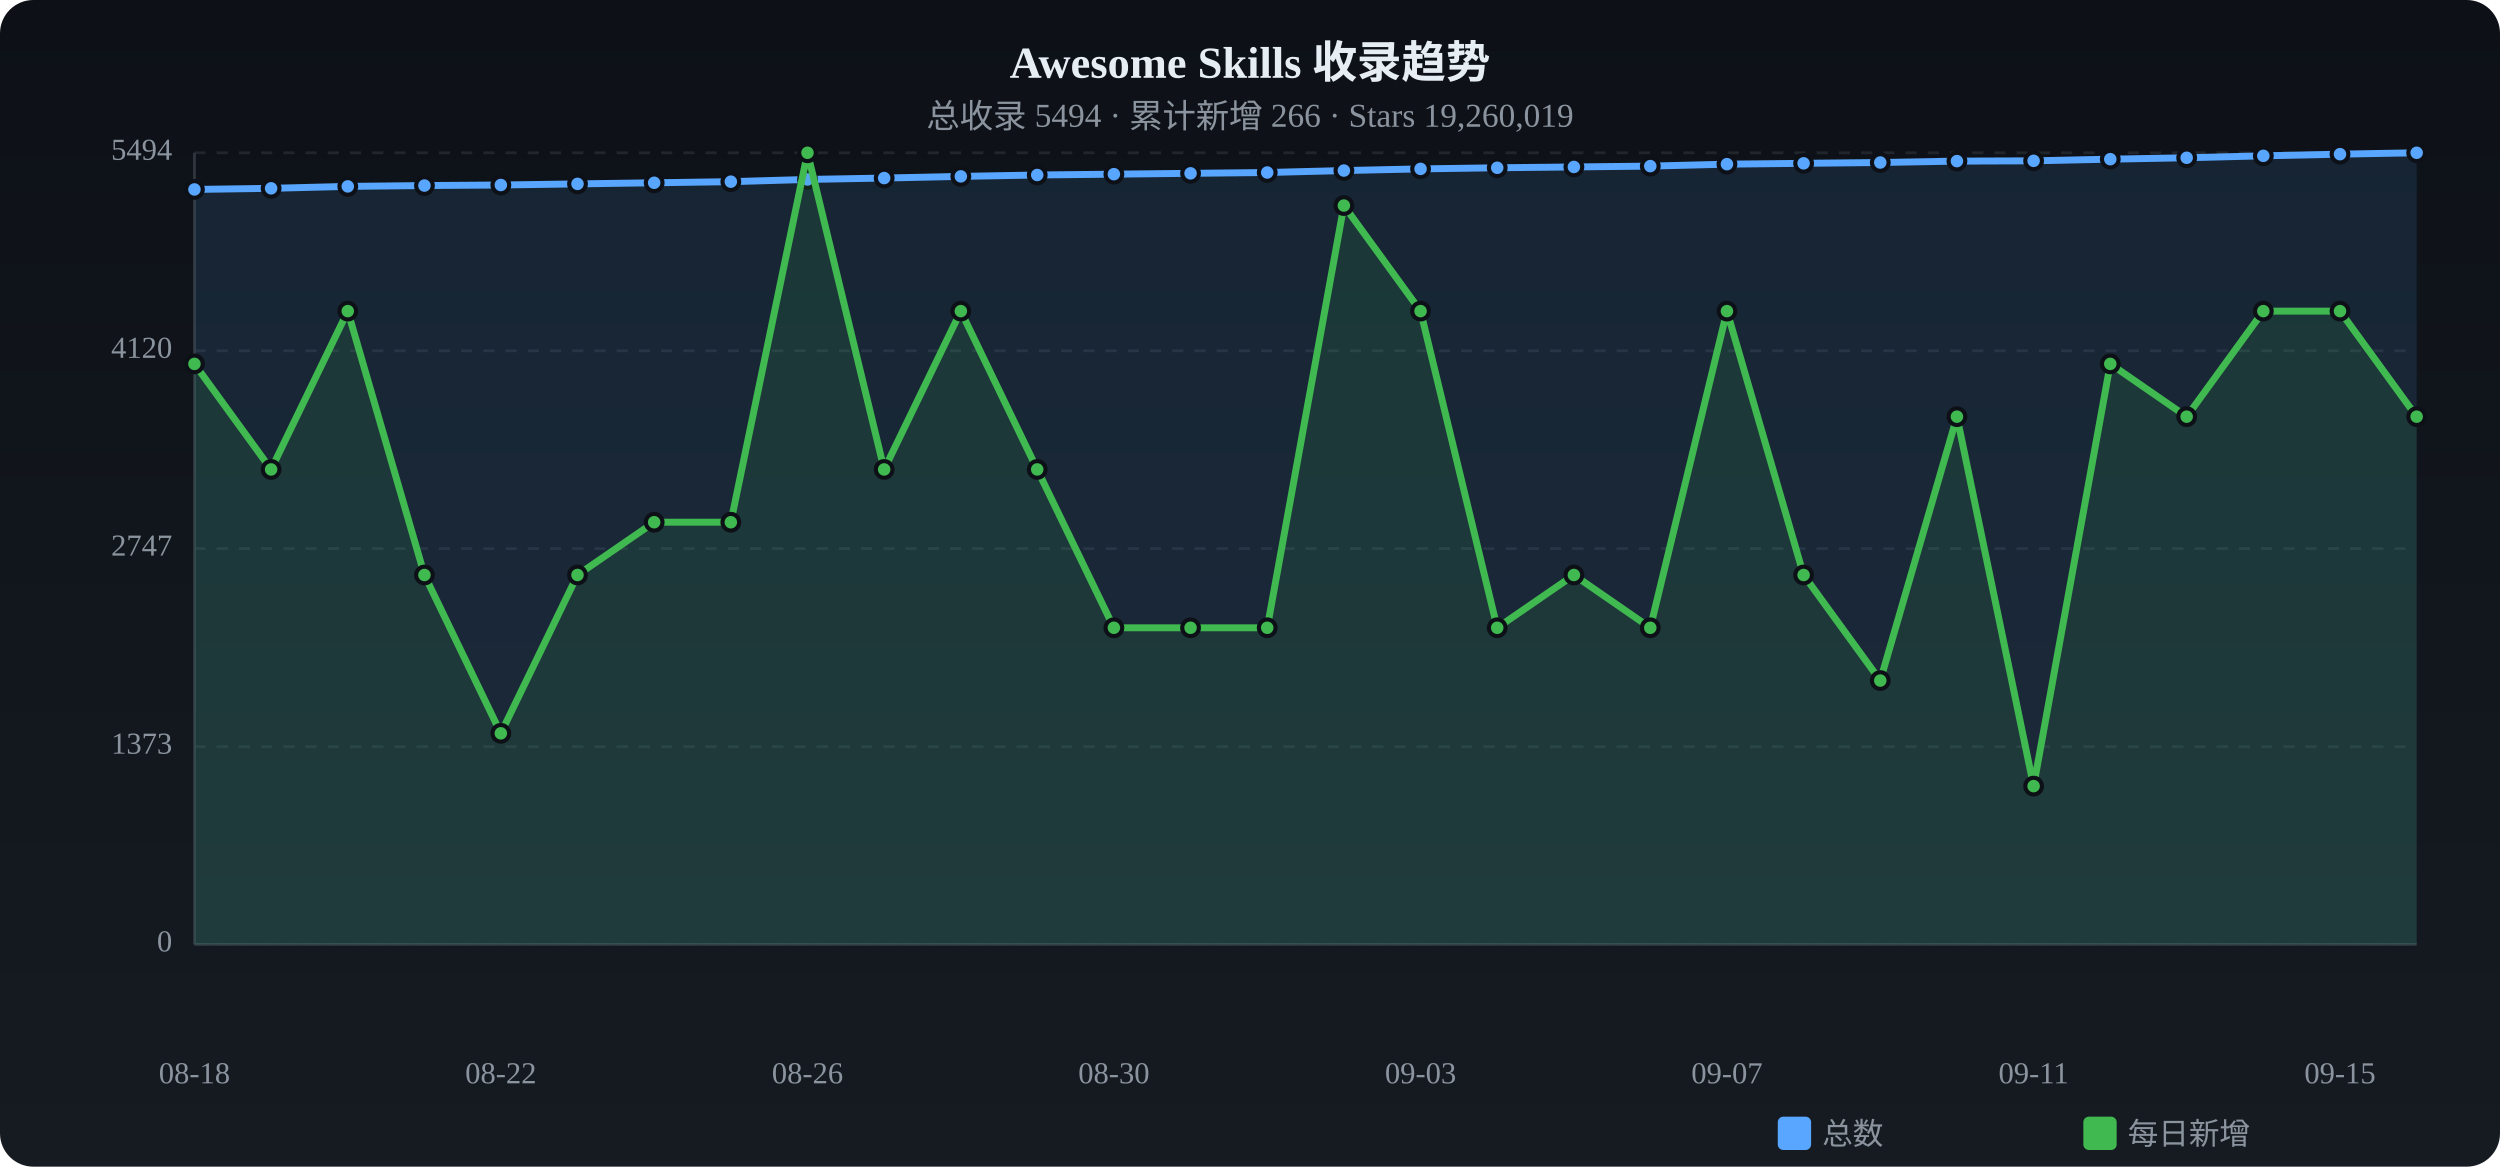
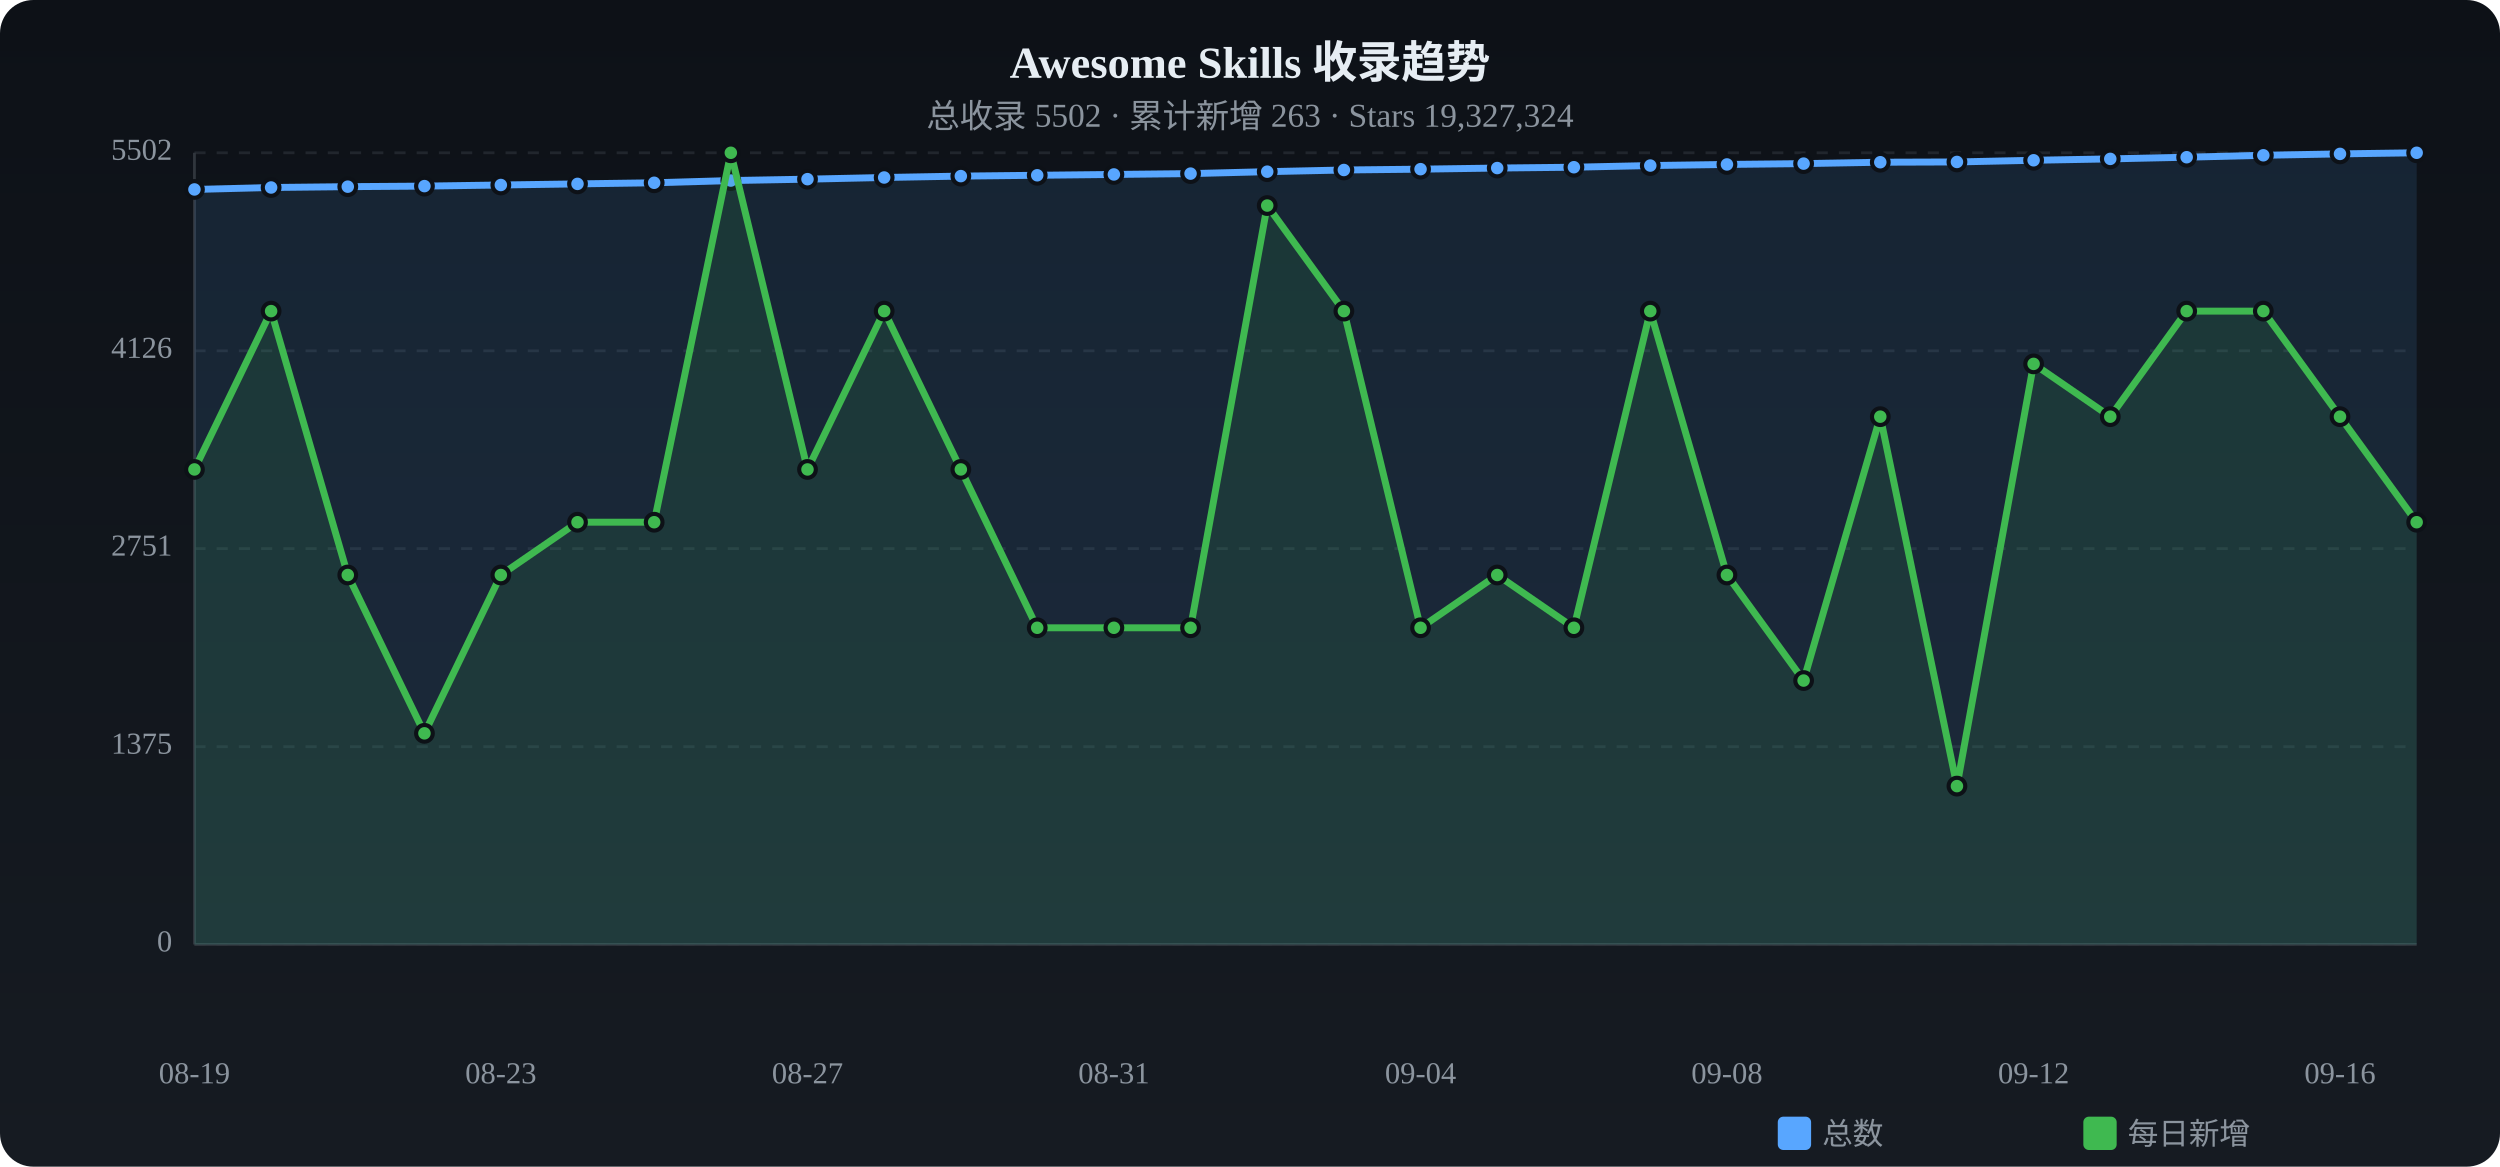
<svg xmlns="http://www.w3.org/2000/svg" viewBox="0 0 900 420" width="900" height="420">
  <defs>
    <linearGradient id="tbg" x1="0%" y1="0%" x2="0%" y2="100%">
      <stop offset="0%" stop-color="#0d1117" />
      <stop offset="100%" stop-color="#161b22" />
    </linearGradient>
  </defs>
  <rect width="900" height="420" rx="12" fill="url(#tbg)" />
  <text x="450.0" y="28" text-anchor="middle" fill="#e6edf3" font-size="16" font-weight="bold">Awesome Skills 收录趋势</text>
-   <text x="450.0" y="46" text-anchor="middle" fill="#8b949e" font-size="12">总收录 5494 · 累计新增 266 · Stars 19,260,019</text>
+   <text x="450.0" y="46" text-anchor="middle" fill="#8b949e" font-size="12">总收录 5502 · 累计新增 263 · Stars 19,327,324</text>
  <text x="62" y="340.0" text-anchor="end" fill="#8b949e" font-size="11" dominant-baseline="middle">0</text>
  <line x1="70" y1="340.0" x2="870" y2="340.0" stroke="#21262d" stroke-dasharray="4 4" />
-   <text x="62" y="268.8" text-anchor="end" fill="#8b949e" font-size="11" dominant-baseline="middle">1373</text>
+   <text x="62" y="268.8" text-anchor="end" fill="#8b949e" font-size="11" dominant-baseline="middle">1375</text>
  <line x1="70" y1="268.8" x2="870" y2="268.8" stroke="#21262d" stroke-dasharray="4 4" />
-   <text x="62" y="197.5" text-anchor="end" fill="#8b949e" font-size="11" dominant-baseline="middle">2747</text>
+   <text x="62" y="197.5" text-anchor="end" fill="#8b949e" font-size="11" dominant-baseline="middle">2751</text>
  <line x1="70" y1="197.5" x2="870" y2="197.5" stroke="#21262d" stroke-dasharray="4 4" />
-   <text x="62" y="126.3" text-anchor="end" fill="#8b949e" font-size="11" dominant-baseline="middle">4120</text>
+   <text x="62" y="126.3" text-anchor="end" fill="#8b949e" font-size="11" dominant-baseline="middle">4126</text>
  <line x1="70" y1="126.3" x2="870" y2="126.3" stroke="#21262d" stroke-dasharray="4 4" />
-   <text x="62" y="55.0" text-anchor="end" fill="#8b949e" font-size="11" dominant-baseline="middle">5494</text>
+   <text x="62" y="55.0" text-anchor="end" fill="#8b949e" font-size="11" dominant-baseline="middle">5502</text>
  <line x1="70" y1="55.0" x2="870" y2="55.0" stroke="#21262d" stroke-dasharray="4 4" />
  <line x1="70" y1="55" x2="70" y2="340" stroke="#30363d" />
  <line x1="70" y1="340" x2="870" y2="340" stroke="#30363d" />
-   <path d="M70.0,68.2 L97.6,67.8 L125.2,67.1 L152.8,66.8 L180.3,66.6 L207.9,66.2 L235.5,65.8 L263.1,65.4 L290.7,64.6 L318.3,64.1 L345.9,63.5 L373.4,63.0 L401.0,62.7 L428.6,62.4 L456.2,62.1 L483.8,61.4 L511.4,60.8 L539.0,60.4 L566.6,60.1 L594.1,59.8 L621.7,59.1 L649.3,58.8 L676.9,58.5 L704.5,58.0 L732.1,57.9 L759.7,57.3 L787.2,56.8 L814.8,56.1 L842.4,55.5 L870.0,55.0 L870.0,340 L70.0,340 Z" fill="#58a6ff" opacity="0.12" />
-   <polyline points="70.0,68.2 97.6,67.8 125.2,67.1 152.8,66.8 180.3,66.6 207.9,66.2 235.5,65.8 263.1,65.4 290.7,64.6 318.3,64.1 345.9,63.5 373.4,63.0 401.0,62.7 428.6,62.4 456.2,62.1 483.8,61.4 511.4,60.8 539.0,60.4 566.6,60.1 594.1,59.8 621.7,59.1 649.3,58.8 676.9,58.5 704.5,58.0 732.1,57.9 759.7,57.3 787.2,56.8 814.8,56.1 842.4,55.5 870.0,55.0" fill="none" stroke="#58a6ff" stroke-width="2.5" stroke-linecap="round" stroke-linejoin="round" />
+   <path d="M70.0,68.2 L97.6,67.5 L125.2,67.2 L152.8,67.0 L180.3,66.6 L207.9,66.2 L235.5,65.8 L263.1,65.0 L290.7,64.5 L318.3,63.9 L345.9,63.4 L373.4,63.1 L401.0,62.8 L428.6,62.5 L456.2,61.8 L483.8,61.2 L511.4,60.9 L539.0,60.5 L566.6,60.2 L594.1,59.6 L621.7,59.2 L649.3,58.9 L676.9,58.4 L704.5,58.3 L732.1,57.7 L759.7,57.2 L787.2,56.6 L814.8,55.9 L842.4,55.4 L870.0,55.0 L870.0,340 L70.0,340 Z" fill="#58a6ff" opacity="0.12" />
+   <polyline points="70.0,68.2 97.6,67.5 125.2,67.2 152.8,67.0 180.3,66.6 207.9,66.2 235.5,65.8 263.1,65.0 290.7,64.5 318.3,63.9 345.9,63.4 373.4,63.1 401.0,62.8 428.6,62.5 456.2,61.8 483.8,61.2 511.4,60.9 539.0,60.5 566.6,60.2 594.1,59.6 621.7,59.2 649.3,58.9 676.9,58.4 704.5,58.3 732.1,57.7 759.7,57.2 787.2,56.6 814.8,55.9 842.4,55.4 870.0,55.0" fill="none" stroke="#58a6ff" stroke-width="2.5" stroke-linecap="round" stroke-linejoin="round" />
  <circle cx="70.0" cy="68.2" r="3" fill="#58a6ff" stroke="#0d1117" stroke-width="1.5" />
-   <circle cx="97.6" cy="67.8" r="3" fill="#58a6ff" stroke="#0d1117" stroke-width="1.5" />
-   <circle cx="125.2" cy="67.1" r="3" fill="#58a6ff" stroke="#0d1117" stroke-width="1.5" />
-   <circle cx="152.8" cy="66.8" r="3" fill="#58a6ff" stroke="#0d1117" stroke-width="1.5" />
+   <circle cx="97.6" cy="67.5" r="3" fill="#58a6ff" stroke="#0d1117" stroke-width="1.5" />
+   <circle cx="125.2" cy="67.2" r="3" fill="#58a6ff" stroke="#0d1117" stroke-width="1.5" />
+   <circle cx="152.8" cy="67.0" r="3" fill="#58a6ff" stroke="#0d1117" stroke-width="1.5" />
  <circle cx="180.3" cy="66.6" r="3" fill="#58a6ff" stroke="#0d1117" stroke-width="1.5" />
  <circle cx="207.9" cy="66.2" r="3" fill="#58a6ff" stroke="#0d1117" stroke-width="1.5" />
  <circle cx="235.5" cy="65.8" r="3" fill="#58a6ff" stroke="#0d1117" stroke-width="1.5" />
-   <circle cx="263.1" cy="65.4" r="3" fill="#58a6ff" stroke="#0d1117" stroke-width="1.5" />
-   <circle cx="290.7" cy="64.6" r="3" fill="#58a6ff" stroke="#0d1117" stroke-width="1.5" />
-   <circle cx="318.3" cy="64.1" r="3" fill="#58a6ff" stroke="#0d1117" stroke-width="1.5" />
-   <circle cx="345.9" cy="63.5" r="3" fill="#58a6ff" stroke="#0d1117" stroke-width="1.5" />
-   <circle cx="373.4" cy="63.0" r="3" fill="#58a6ff" stroke="#0d1117" stroke-width="1.5" />
-   <circle cx="401.0" cy="62.7" r="3" fill="#58a6ff" stroke="#0d1117" stroke-width="1.5" />
-   <circle cx="428.6" cy="62.4" r="3" fill="#58a6ff" stroke="#0d1117" stroke-width="1.5" />
-   <circle cx="456.2" cy="62.1" r="3" fill="#58a6ff" stroke="#0d1117" stroke-width="1.5" />
-   <circle cx="483.8" cy="61.4" r="3" fill="#58a6ff" stroke="#0d1117" stroke-width="1.5" />
-   <circle cx="511.4" cy="60.8" r="3" fill="#58a6ff" stroke="#0d1117" stroke-width="1.5" />
-   <circle cx="539.0" cy="60.4" r="3" fill="#58a6ff" stroke="#0d1117" stroke-width="1.5" />
-   <circle cx="566.6" cy="60.1" r="3" fill="#58a6ff" stroke="#0d1117" stroke-width="1.5" />
-   <circle cx="594.1" cy="59.8" r="3" fill="#58a6ff" stroke="#0d1117" stroke-width="1.5" />
-   <circle cx="621.7" cy="59.1" r="3" fill="#58a6ff" stroke="#0d1117" stroke-width="1.5" />
-   <circle cx="649.3" cy="58.8" r="3" fill="#58a6ff" stroke="#0d1117" stroke-width="1.5" />
-   <circle cx="676.9" cy="58.5" r="3" fill="#58a6ff" stroke="#0d1117" stroke-width="1.5" />
-   <circle cx="704.5" cy="58.0" r="3" fill="#58a6ff" stroke="#0d1117" stroke-width="1.5" />
-   <circle cx="732.1" cy="57.9" r="3" fill="#58a6ff" stroke="#0d1117" stroke-width="1.5" />
-   <circle cx="759.7" cy="57.3" r="3" fill="#58a6ff" stroke="#0d1117" stroke-width="1.5" />
-   <circle cx="787.2" cy="56.8" r="3" fill="#58a6ff" stroke="#0d1117" stroke-width="1.5" />
-   <circle cx="814.8" cy="56.1" r="3" fill="#58a6ff" stroke="#0d1117" stroke-width="1.5" />
-   <circle cx="842.4" cy="55.5" r="3" fill="#58a6ff" stroke="#0d1117" stroke-width="1.5" />
+   <circle cx="263.1" cy="65.0" r="3" fill="#58a6ff" stroke="#0d1117" stroke-width="1.5" />
+   <circle cx="290.7" cy="64.5" r="3" fill="#58a6ff" stroke="#0d1117" stroke-width="1.5" />
+   <circle cx="318.3" cy="63.9" r="3" fill="#58a6ff" stroke="#0d1117" stroke-width="1.5" />
+   <circle cx="345.9" cy="63.4" r="3" fill="#58a6ff" stroke="#0d1117" stroke-width="1.5" />
+   <circle cx="373.4" cy="63.1" r="3" fill="#58a6ff" stroke="#0d1117" stroke-width="1.5" />
+   <circle cx="401.0" cy="62.8" r="3" fill="#58a6ff" stroke="#0d1117" stroke-width="1.5" />
+   <circle cx="428.6" cy="62.5" r="3" fill="#58a6ff" stroke="#0d1117" stroke-width="1.5" />
+   <circle cx="456.2" cy="61.8" r="3" fill="#58a6ff" stroke="#0d1117" stroke-width="1.5" />
+   <circle cx="483.8" cy="61.2" r="3" fill="#58a6ff" stroke="#0d1117" stroke-width="1.5" />
+   <circle cx="511.4" cy="60.9" r="3" fill="#58a6ff" stroke="#0d1117" stroke-width="1.5" />
+   <circle cx="539.0" cy="60.5" r="3" fill="#58a6ff" stroke="#0d1117" stroke-width="1.5" />
+   <circle cx="566.6" cy="60.2" r="3" fill="#58a6ff" stroke="#0d1117" stroke-width="1.5" />
+   <circle cx="594.1" cy="59.6" r="3" fill="#58a6ff" stroke="#0d1117" stroke-width="1.5" />
+   <circle cx="621.7" cy="59.2" r="3" fill="#58a6ff" stroke="#0d1117" stroke-width="1.5" />
+   <circle cx="649.3" cy="58.9" r="3" fill="#58a6ff" stroke="#0d1117" stroke-width="1.5" />
+   <circle cx="676.9" cy="58.4" r="3" fill="#58a6ff" stroke="#0d1117" stroke-width="1.5" />
+   <circle cx="704.5" cy="58.3" r="3" fill="#58a6ff" stroke="#0d1117" stroke-width="1.5" />
+   <circle cx="732.1" cy="57.7" r="3" fill="#58a6ff" stroke="#0d1117" stroke-width="1.5" />
+   <circle cx="759.7" cy="57.2" r="3" fill="#58a6ff" stroke="#0d1117" stroke-width="1.5" />
+   <circle cx="787.2" cy="56.6" r="3" fill="#58a6ff" stroke="#0d1117" stroke-width="1.5" />
+   <circle cx="814.8" cy="55.9" r="3" fill="#58a6ff" stroke="#0d1117" stroke-width="1.5" />
+   <circle cx="842.4" cy="55.4" r="3" fill="#58a6ff" stroke="#0d1117" stroke-width="1.5" />
  <circle cx="870.0" cy="55.0" r="3" fill="#58a6ff" stroke="#0d1117" stroke-width="1.5" />
-   <path d="M70.0,131.0 L97.6,169.0 L125.2,112.0 L152.8,207.0 L180.3,264.0 L207.9,207.0 L235.5,188.0 L263.1,188.0 L290.7,55.0 L318.3,169.0 L345.9,112.0 L373.4,169.0 L401.0,226.0 L428.6,226.0 L456.2,226.0 L483.8,74.0 L511.4,112.0 L539.0,226.0 L566.6,207.0 L594.1,226.0 L621.7,112.0 L649.3,207.0 L676.9,245.0 L704.5,150.0 L732.1,283.0 L759.7,131.0 L787.2,150.0 L814.8,112.0 L842.4,112.0 L870.0,150.0 L870.0,340 L70.0,340 Z" fill="#3fb950" opacity="0.12" />
-   <polyline points="70.0,131.0 97.6,169.0 125.2,112.0 152.8,207.0 180.3,264.0 207.9,207.0 235.5,188.0 263.1,188.0 290.7,55.0 318.3,169.0 345.9,112.0 373.4,169.0 401.0,226.0 428.6,226.0 456.2,226.0 483.8,74.0 511.4,112.0 539.0,226.0 566.6,207.0 594.1,226.0 621.7,112.0 649.3,207.0 676.9,245.0 704.5,150.0 732.1,283.0 759.7,131.0 787.2,150.0 814.8,112.0 842.4,112.0 870.0,150.0" fill="none" stroke="#3fb950" stroke-width="2.5" stroke-linecap="round" stroke-linejoin="round" />
-   <circle cx="70.0" cy="131.0" r="3" fill="#3fb950" stroke="#0d1117" stroke-width="1.5" />
-   <circle cx="97.6" cy="169.0" r="3" fill="#3fb950" stroke="#0d1117" stroke-width="1.5" />
-   <circle cx="125.2" cy="112.0" r="3" fill="#3fb950" stroke="#0d1117" stroke-width="1.5" />
-   <circle cx="152.8" cy="207.0" r="3" fill="#3fb950" stroke="#0d1117" stroke-width="1.5" />
-   <circle cx="180.3" cy="264.0" r="3" fill="#3fb950" stroke="#0d1117" stroke-width="1.5" />
-   <circle cx="207.9" cy="207.0" r="3" fill="#3fb950" stroke="#0d1117" stroke-width="1.5" />
+   <path d="M70.0,169.0 L97.6,112.0 L125.2,207.0 L152.8,264.0 L180.3,207.0 L207.9,188.0 L235.5,188.0 L263.1,55.0 L290.7,169.0 L318.3,112.0 L345.9,169.0 L373.4,226.0 L401.0,226.0 L428.6,226.0 L456.2,74.0 L483.8,112.0 L511.4,226.0 L539.0,207.0 L566.6,226.0 L594.1,112.0 L621.7,207.0 L649.3,245.0 L676.9,150.0 L704.5,283.0 L732.1,131.0 L759.7,150.0 L787.2,112.0 L814.8,112.0 L842.4,150.0 L870.0,188.0 L870.0,340 L70.0,340 Z" fill="#3fb950" opacity="0.12" />
+   <polyline points="70.0,169.0 97.6,112.0 125.2,207.0 152.8,264.0 180.3,207.0 207.9,188.0 235.5,188.0 263.1,55.0 290.7,169.0 318.3,112.0 345.9,169.0 373.4,226.0 401.0,226.0 428.6,226.0 456.2,74.0 483.8,112.0 511.4,226.0 539.0,207.0 566.6,226.0 594.1,112.0 621.7,207.0 649.3,245.0 676.9,150.0 704.5,283.0 732.1,131.0 759.7,150.0 787.2,112.0 814.8,112.0 842.4,150.0 870.0,188.0" fill="none" stroke="#3fb950" stroke-width="2.5" stroke-linecap="round" stroke-linejoin="round" />
+   <circle cx="70.0" cy="169.0" r="3" fill="#3fb950" stroke="#0d1117" stroke-width="1.5" />
+   <circle cx="97.6" cy="112.0" r="3" fill="#3fb950" stroke="#0d1117" stroke-width="1.5" />
+   <circle cx="125.2" cy="207.0" r="3" fill="#3fb950" stroke="#0d1117" stroke-width="1.5" />
+   <circle cx="152.8" cy="264.0" r="3" fill="#3fb950" stroke="#0d1117" stroke-width="1.5" />
+   <circle cx="180.3" cy="207.0" r="3" fill="#3fb950" stroke="#0d1117" stroke-width="1.5" />
+   <circle cx="207.9" cy="188.0" r="3" fill="#3fb950" stroke="#0d1117" stroke-width="1.5" />
  <circle cx="235.5" cy="188.0" r="3" fill="#3fb950" stroke="#0d1117" stroke-width="1.5" />
-   <circle cx="263.1" cy="188.0" r="3" fill="#3fb950" stroke="#0d1117" stroke-width="1.5" />
-   <circle cx="290.7" cy="55.0" r="3" fill="#3fb950" stroke="#0d1117" stroke-width="1.5" />
-   <circle cx="318.3" cy="169.0" r="3" fill="#3fb950" stroke="#0d1117" stroke-width="1.5" />
-   <circle cx="345.9" cy="112.0" r="3" fill="#3fb950" stroke="#0d1117" stroke-width="1.5" />
-   <circle cx="373.4" cy="169.0" r="3" fill="#3fb950" stroke="#0d1117" stroke-width="1.5" />
+   <circle cx="263.1" cy="55.0" r="3" fill="#3fb950" stroke="#0d1117" stroke-width="1.5" />
+   <circle cx="290.7" cy="169.0" r="3" fill="#3fb950" stroke="#0d1117" stroke-width="1.5" />
+   <circle cx="318.3" cy="112.0" r="3" fill="#3fb950" stroke="#0d1117" stroke-width="1.5" />
+   <circle cx="345.9" cy="169.0" r="3" fill="#3fb950" stroke="#0d1117" stroke-width="1.5" />
+   <circle cx="373.4" cy="226.0" r="3" fill="#3fb950" stroke="#0d1117" stroke-width="1.5" />
  <circle cx="401.0" cy="226.0" r="3" fill="#3fb950" stroke="#0d1117" stroke-width="1.5" />
  <circle cx="428.6" cy="226.0" r="3" fill="#3fb950" stroke="#0d1117" stroke-width="1.5" />
-   <circle cx="456.2" cy="226.0" r="3" fill="#3fb950" stroke="#0d1117" stroke-width="1.5" />
-   <circle cx="483.8" cy="74.0" r="3" fill="#3fb950" stroke="#0d1117" stroke-width="1.5" />
-   <circle cx="511.4" cy="112.0" r="3" fill="#3fb950" stroke="#0d1117" stroke-width="1.5" />
-   <circle cx="539.0" cy="226.0" r="3" fill="#3fb950" stroke="#0d1117" stroke-width="1.5" />
-   <circle cx="566.6" cy="207.0" r="3" fill="#3fb950" stroke="#0d1117" stroke-width="1.5" />
-   <circle cx="594.1" cy="226.0" r="3" fill="#3fb950" stroke="#0d1117" stroke-width="1.5" />
-   <circle cx="621.7" cy="112.0" r="3" fill="#3fb950" stroke="#0d1117" stroke-width="1.5" />
-   <circle cx="649.3" cy="207.0" r="3" fill="#3fb950" stroke="#0d1117" stroke-width="1.5" />
-   <circle cx="676.9" cy="245.0" r="3" fill="#3fb950" stroke="#0d1117" stroke-width="1.5" />
-   <circle cx="704.5" cy="150.0" r="3" fill="#3fb950" stroke="#0d1117" stroke-width="1.5" />
-   <circle cx="732.1" cy="283.0" r="3" fill="#3fb950" stroke="#0d1117" stroke-width="1.5" />
-   <circle cx="759.7" cy="131.0" r="3" fill="#3fb950" stroke="#0d1117" stroke-width="1.5" />
-   <circle cx="787.2" cy="150.0" r="3" fill="#3fb950" stroke="#0d1117" stroke-width="1.5" />
+   <circle cx="456.2" cy="74.0" r="3" fill="#3fb950" stroke="#0d1117" stroke-width="1.5" />
+   <circle cx="483.8" cy="112.0" r="3" fill="#3fb950" stroke="#0d1117" stroke-width="1.5" />
+   <circle cx="511.4" cy="226.0" r="3" fill="#3fb950" stroke="#0d1117" stroke-width="1.5" />
+   <circle cx="539.0" cy="207.0" r="3" fill="#3fb950" stroke="#0d1117" stroke-width="1.5" />
+   <circle cx="566.6" cy="226.0" r="3" fill="#3fb950" stroke="#0d1117" stroke-width="1.5" />
+   <circle cx="594.1" cy="112.0" r="3" fill="#3fb950" stroke="#0d1117" stroke-width="1.5" />
+   <circle cx="621.7" cy="207.0" r="3" fill="#3fb950" stroke="#0d1117" stroke-width="1.5" />
+   <circle cx="649.3" cy="245.0" r="3" fill="#3fb950" stroke="#0d1117" stroke-width="1.5" />
+   <circle cx="676.9" cy="150.0" r="3" fill="#3fb950" stroke="#0d1117" stroke-width="1.5" />
+   <circle cx="704.5" cy="283.0" r="3" fill="#3fb950" stroke="#0d1117" stroke-width="1.5" />
+   <circle cx="732.1" cy="131.0" r="3" fill="#3fb950" stroke="#0d1117" stroke-width="1.5" />
+   <circle cx="759.7" cy="150.0" r="3" fill="#3fb950" stroke="#0d1117" stroke-width="1.5" />
+   <circle cx="787.2" cy="112.0" r="3" fill="#3fb950" stroke="#0d1117" stroke-width="1.5" />
  <circle cx="814.8" cy="112.0" r="3" fill="#3fb950" stroke="#0d1117" stroke-width="1.5" />
-   <circle cx="842.4" cy="112.0" r="3" fill="#3fb950" stroke="#0d1117" stroke-width="1.5" />
-   <circle cx="870.0" cy="150.0" r="3" fill="#3fb950" stroke="#0d1117" stroke-width="1.5" />
-   <text x="70.0" y="390" text-anchor="middle" fill="#8b949e" font-size="11">08-18</text>
-   <text x="180.3" y="390" text-anchor="middle" fill="#8b949e" font-size="11">08-22</text>
-   <text x="290.7" y="390" text-anchor="middle" fill="#8b949e" font-size="11">08-26</text>
-   <text x="401.0" y="390" text-anchor="middle" fill="#8b949e" font-size="11">08-30</text>
-   <text x="511.4" y="390" text-anchor="middle" fill="#8b949e" font-size="11">09-03</text>
-   <text x="621.7" y="390" text-anchor="middle" fill="#8b949e" font-size="11">09-07</text>
-   <text x="732.1" y="390" text-anchor="middle" fill="#8b949e" font-size="11">09-11</text>
-   <text x="842.4" y="390" text-anchor="middle" fill="#8b949e" font-size="11">09-15</text>
+   <circle cx="842.4" cy="150.0" r="3" fill="#3fb950" stroke="#0d1117" stroke-width="1.5" />
+   <circle cx="870.0" cy="188.0" r="3" fill="#3fb950" stroke="#0d1117" stroke-width="1.5" />
+   <text x="70.0" y="390" text-anchor="middle" fill="#8b949e" font-size="11">08-19</text>
+   <text x="180.3" y="390" text-anchor="middle" fill="#8b949e" font-size="11">08-23</text>
+   <text x="290.7" y="390" text-anchor="middle" fill="#8b949e" font-size="11">08-27</text>
+   <text x="401.0" y="390" text-anchor="middle" fill="#8b949e" font-size="11">08-31</text>
+   <text x="511.4" y="390" text-anchor="middle" fill="#8b949e" font-size="11">09-04</text>
+   <text x="621.7" y="390" text-anchor="middle" fill="#8b949e" font-size="11">09-08</text>
+   <text x="732.1" y="390" text-anchor="middle" fill="#8b949e" font-size="11">09-12</text>
+   <text x="842.4" y="390" text-anchor="middle" fill="#8b949e" font-size="11">09-16</text>
  <rect x="640" y="402" width="12" height="12" rx="2" fill="#58a6ff" />
  <text x="656" y="412" fill="#8b949e" font-size="11">总数</text>
  <rect x="750" y="402" width="12" height="12" rx="2" fill="#3fb950" />
  <text x="766" y="412" fill="#8b949e" font-size="11">每日新增</text>
</svg>
